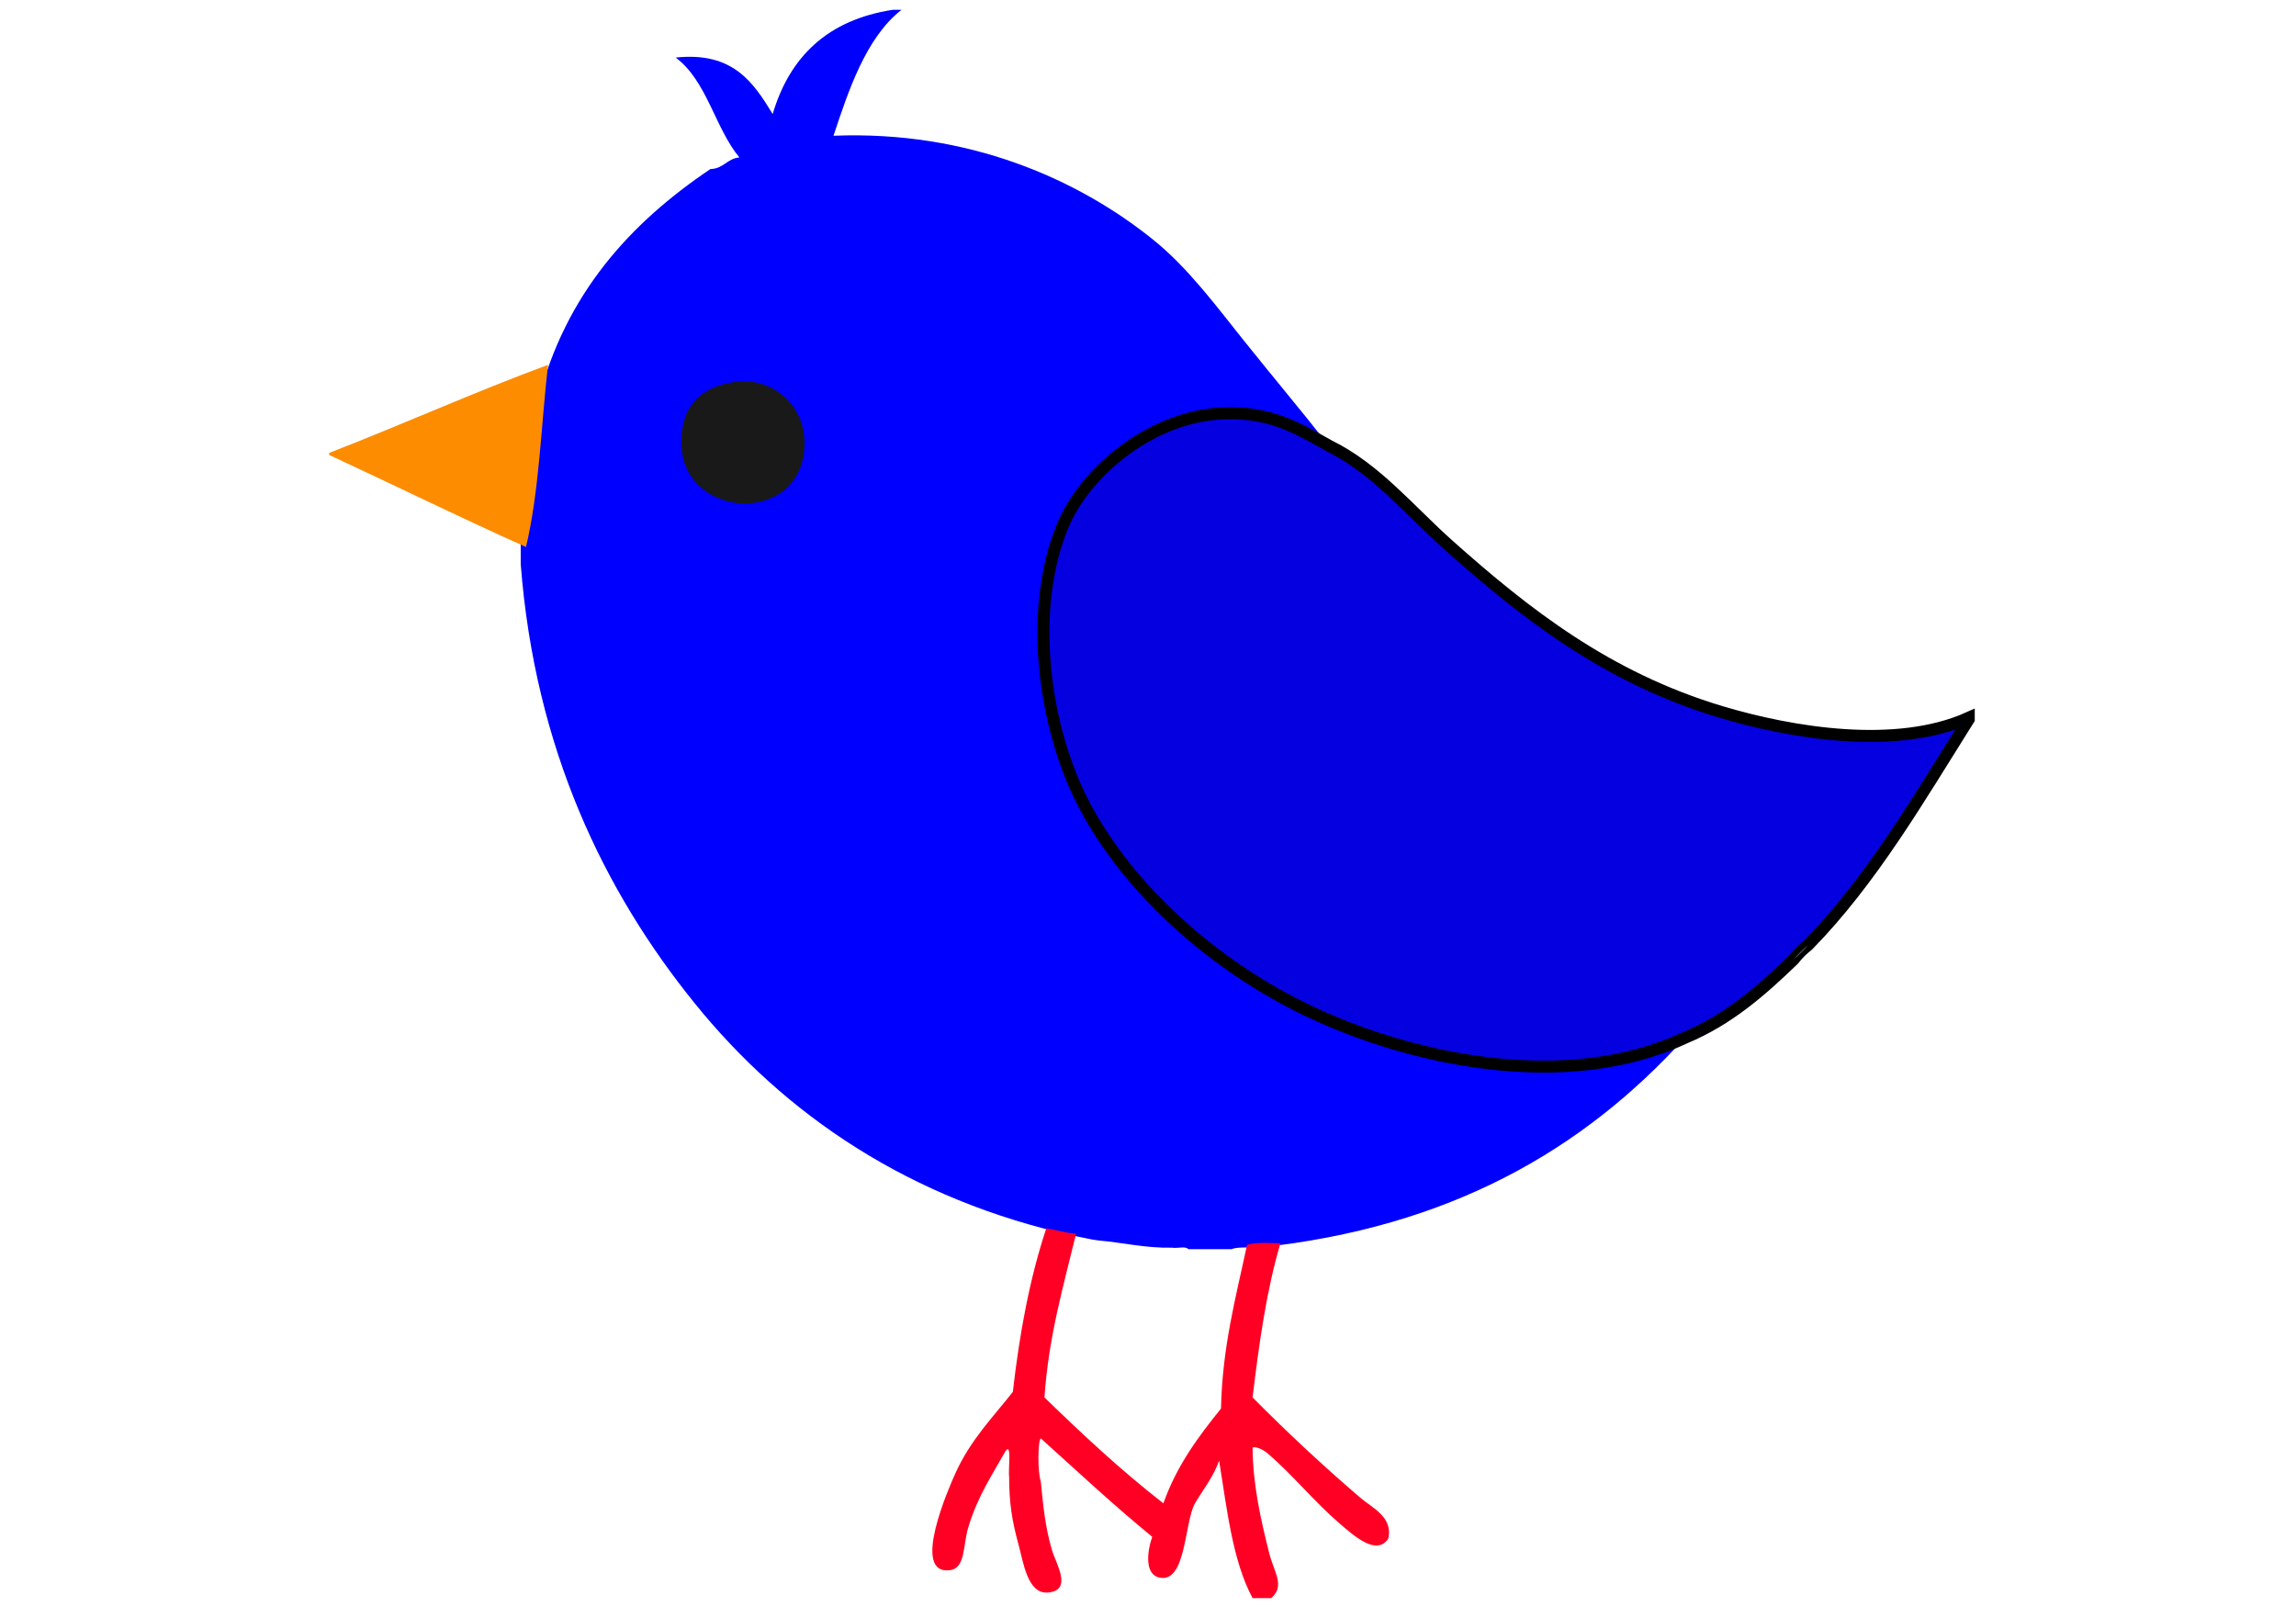
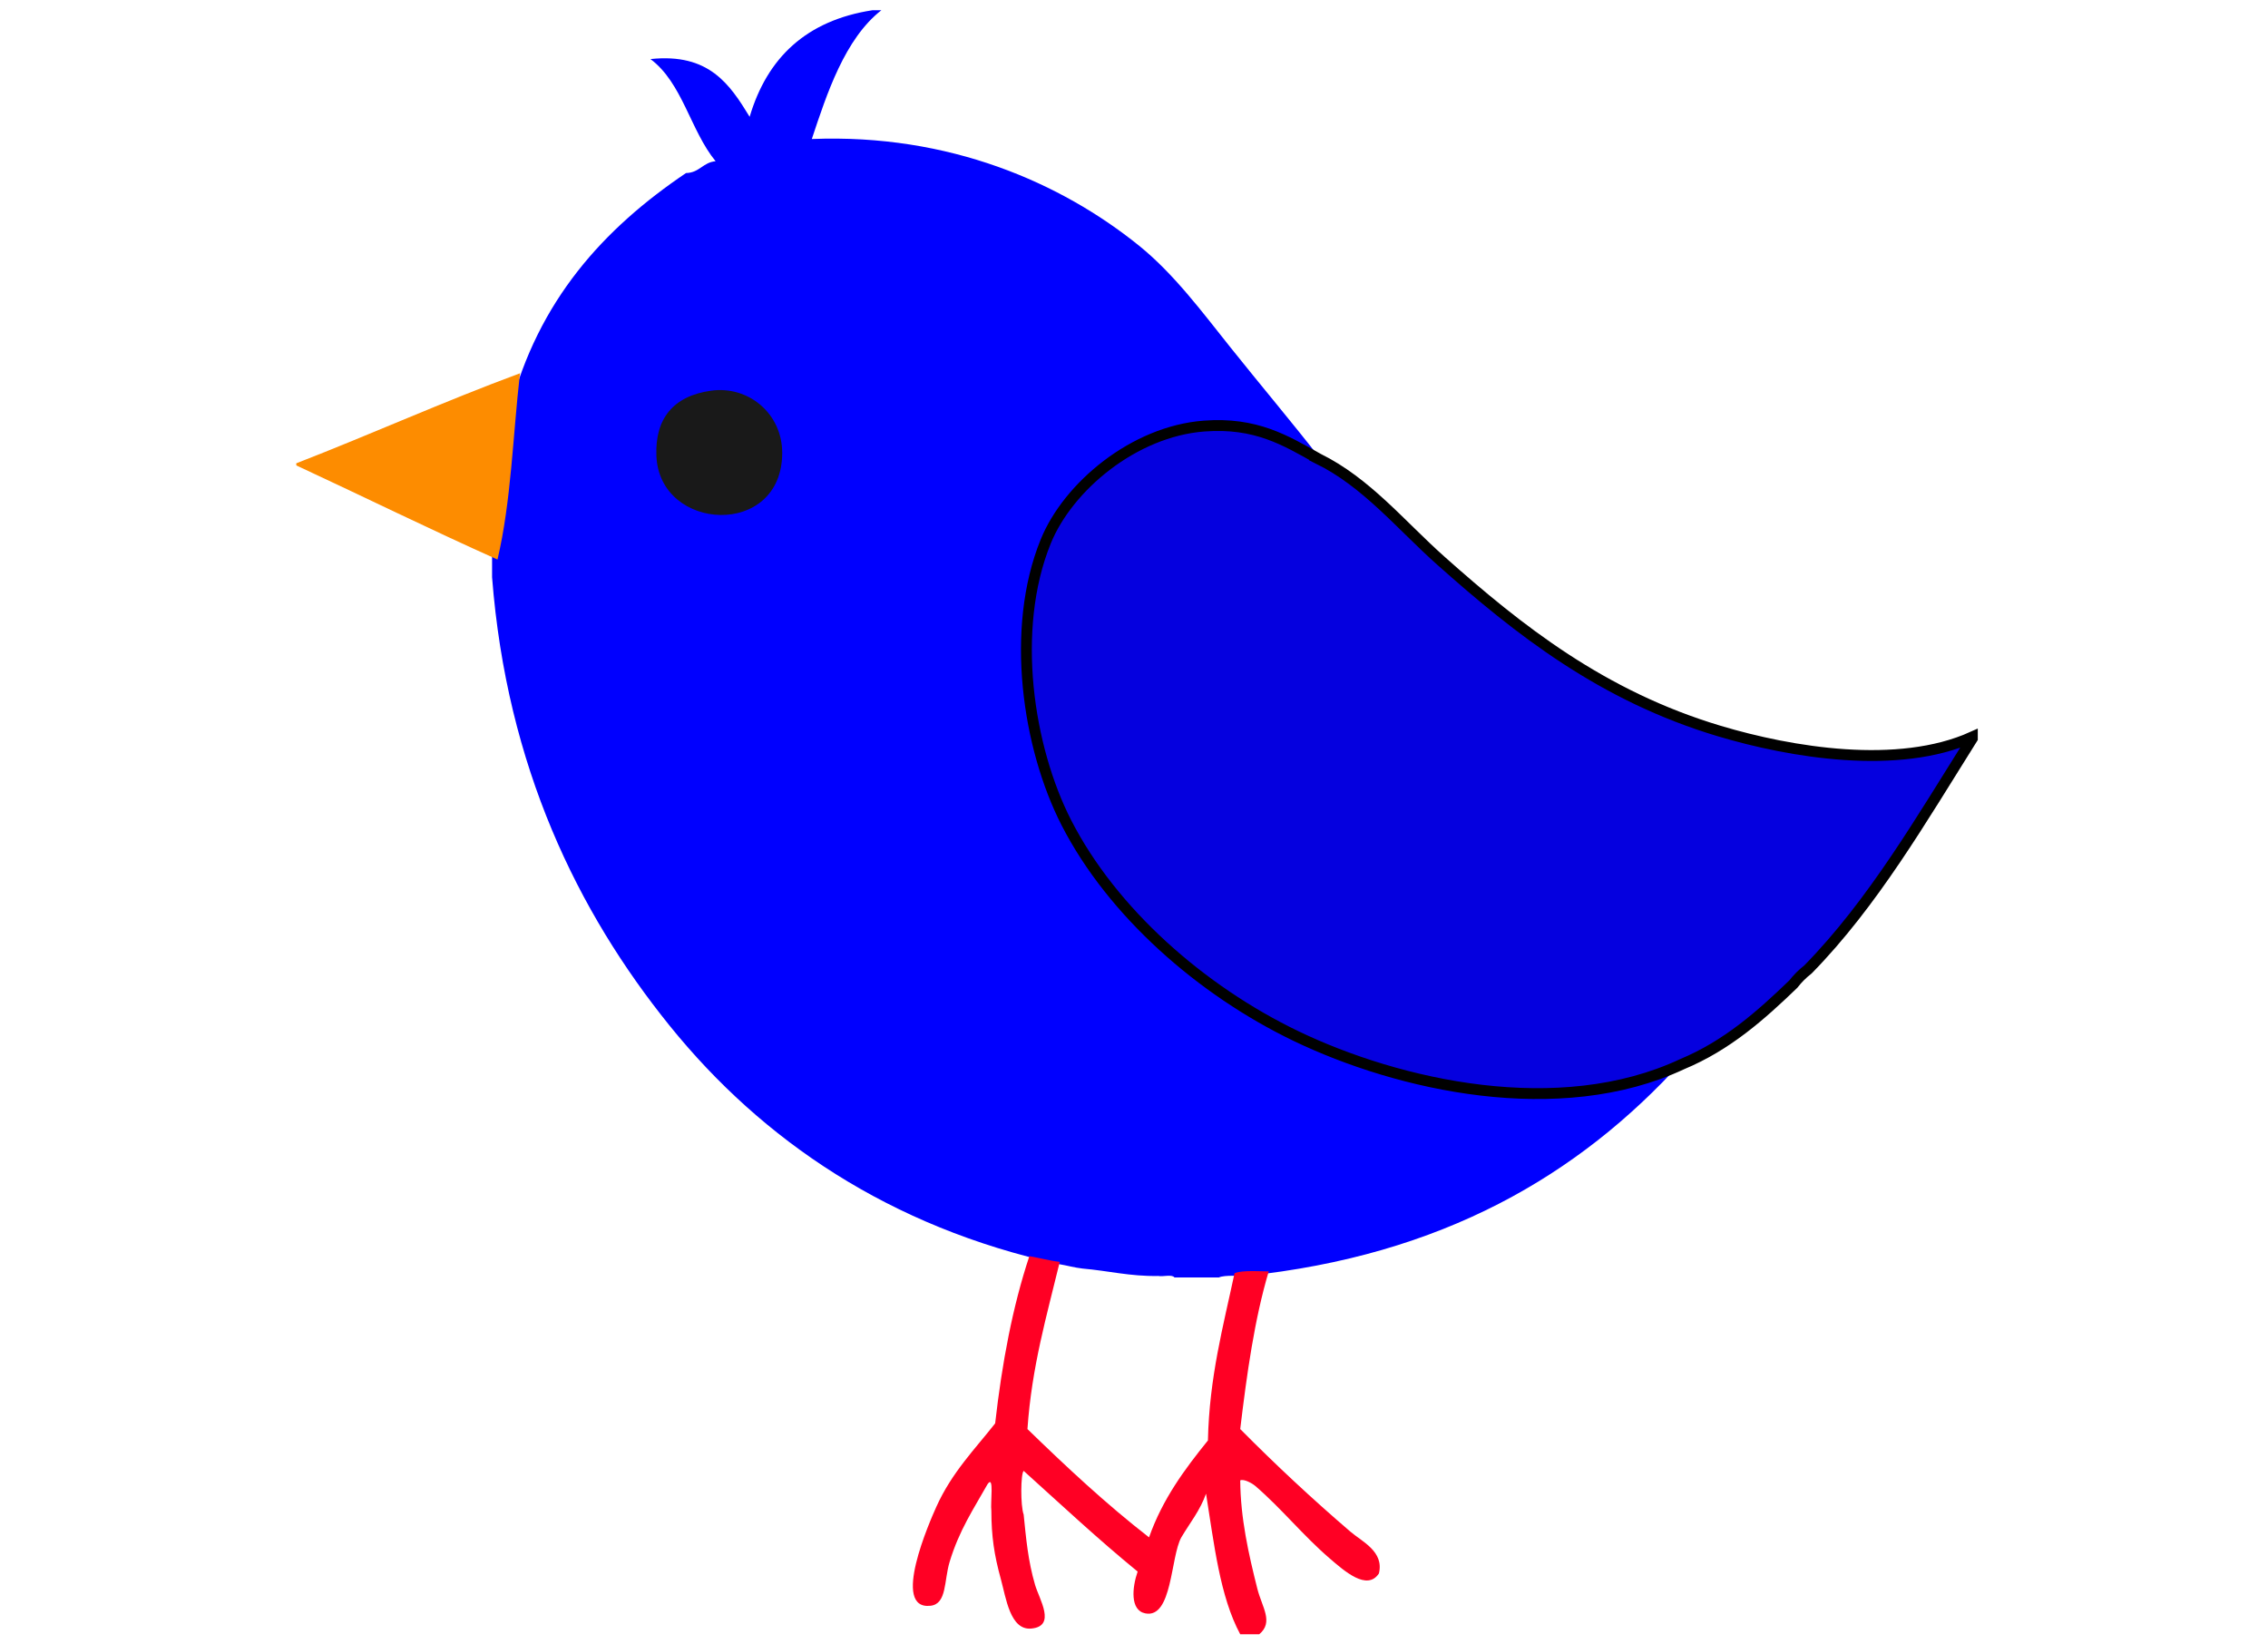
- <svg xmlns="http://www.w3.org/2000/svg" width="10.991in" height="7.692in">
+ <svg xmlns="http://www.w3.org/2000/svg" width="11.997in" height="8.693in">
  <g>
-     <path id="svg_5" d="m410.32,4.493c1.332,0 2.661,0 3.993,0c-16.45,12.83 -24.529,37.579 -31.276,57.895c61.796,-2.455 112.091,19.696 147.064,47.912c15.734,12.695 28.539,30 41.26,45.916c13.361,16.72 27.399,33.389 39.26,48.578c-14.621,-8.184 -27.934,-16.409 -51.239,-14.639c-31.563,2.395 -61.159,27.203 -71.204,51.906c-16.052,39.475 -8.014,92.629 9.317,126.436c20.614,40.213 60.575,75.34 103.145,95.825c46.144,22.202 118.263,38.557 173.684,12.643c-46.404,51.197 -107.877,87.326 -196.31,96.492c-1.501,0.073 -9.426,-0.568 -11.979,0.667c-6.654,0 -13.309,0 -19.963,0c-1.14,-1.524 -5.081,-0.246 -7.32,-0.667c-12.657,0.232 -22.497,-2.349 -33.938,-3.326c-3.785,-0.43 -7.039,-1.392 -10.648,-1.997c-76.02,-16.591 -133.393,-55.619 -175.014,-107.14c-41.397,-51.243 -73.248,-116.557 -79.854,-201.632c0,-2.883 0,-5.767 0,-8.65c-0.424,-2.459 0.861,-6.629 -0.665,-7.985c0,-0.221 0,-0.444 0,-0.665c4.322,-17.86 5.852,-38.513 8.651,-57.895c12.663,-49.223 42.23,-81.545 79.189,-106.472c6.079,-0.133 7.604,-4.817 13.309,-5.323c-11.307,-13.758 -14.905,-35.226 -29.28,-45.916c26.313,-2.799 35.665,11.362 44.586,25.953c7.868,-26.516 25.44,-43.325 55.233,-47.914l0,0l0,-0z" fill="#0000FF" clip-rule="evenodd" fill-rule="evenodd" />
-     <path fill="#191919" id="svg_6" d="m337.786,175.514c16.846,-2.319 31.942,10.354 31.942,27.949c0,38.468 -55.206,35.559 -56.564,1.332c-0.663,-16.697 7.601,-26.937 24.621,-29.28z" clip-rule="evenodd" fill-rule="evenodd" />
-     <path stroke="#000000" id="svg_7" d="m610.621,204.794c21.84,10.75 37.074,29.754 55.233,45.916c34.997,31.15 72.519,60.794 125.105,76.527c32.382,9.688 80.395,17.692 113.792,2.662c0,0.222 0,0.444 0,0.665c-22.865,36.359 -44.574,73.875 -73.865,103.81c-2.498,1.94 -4.716,4.158 -6.656,6.655c-14.576,14.039 -29.709,27.519 -49.908,35.935c-55.421,25.915 -127.54,9.56 -173.684,-12.643c-42.571,-20.487 -82.531,-55.613 -103.145,-95.825c-17.33,-33.806 -25.369,-86.961 -9.317,-126.436c10.045,-24.703 39.641,-49.511 71.204,-51.906c23.305,-1.769 36.618,6.455 51.239,14.639z" stroke-miterlimit="10" stroke-width="5.51" fill="#0500DF" clip-rule="evenodd" fill-rule="evenodd" />
-     <path id="svg_8" d="m824.232,441.029c1.94,-2.497 4.158,-4.715 6.656,-6.655c-1.941,2.497 -4.159,4.716 -6.656,6.655z" fill="#434F53" clip-rule="evenodd" fill-rule="evenodd" />
-     <path id="svg_9" d="m588.438,571.39c-6.402,21.499 -9.821,45.977 -12.81,70.883c15.865,15.992 32.02,31.106 49.532,46.119c5.249,4.498 15.232,8.921 12.809,18.786c-5.299,8.042 -15.585,-1.136 -22.205,-6.832c-11.928,-10.267 -21.576,-22.346 -33.305,-32.45c-1.555,-1.344 -5.204,-3.288 -6.832,-2.564c0.122,17.039 3.764,33.105 7.686,48.678c2.101,8.341 7.464,15.055 0.854,20.496c-2.847,0 -5.694,0 -8.54,0c-9.176,-17.013 -11.737,-40.642 -15.371,-63.197c-2.66,7.591 -7.305,13.193 -11.104,19.641c-4.904,8.702 -3.982,36.624 -16.225,34.16c-6.892,-1.385 -5.895,-11.629 -3.417,-18.786c-17.709,-14.459 -34.322,-30.015 -51.24,-45.263c-1.338,1.251 -1.484,15.57 0,19.64c1.088,10.733 1.954,20.782 5.125,31.6c1.895,6.466 9.678,18.599 -1.707,19.641c-9.511,0.872 -11.363,-13.882 -13.665,-22.205c-3.032,-10.966 -4.249,-19.331 -4.271,-30.743c-0.512,-3.515 1.379,-16.46 -1.707,-11.957c-6.17,10.992 -12.736,20.602 -17.08,35.014c-2.525,8.372 -1.166,18.801 -8.541,19.641c-18.013,2.056 -0.221,-38.208 2.562,-44.407c7.004,-15.601 17.568,-26.179 26.475,-37.577c3.069,-27.106 7.841,-52.509 15.373,-75.153c4.632,0.775 8.808,2.009 13.664,2.56c-5.812,24.081 -12.613,47.168 -14.518,75.153c17.472,16.973 35.274,33.615 54.657,48.679c6.088,-17.254 16.043,-30.642 26.474,-43.554c0.617,-28.42 6.855,-51.22 11.956,-75.154c3.28,-1.577 13.449,-0.758 15.375,-0.851z" fill="#FF0024" clip-rule="evenodd" fill-rule="evenodd" />
-     <path id="svg_10" d="m151.249,208.169c33.983,-13.192 66.02,-27.682 100.596,-40.478c-3.209,28.02 -3.954,57.688 -10.117,83.732c-30.595,-13.693 -60.201,-28.272 -90.412,-42.306c-0.022,-0.316 -0.045,-0.632 -0.067,-0.949z" fill="#FD8C00" clip-rule="evenodd" fill-rule="evenodd" />
+     <path fill-rule="evenodd" clip-rule="evenodd" fill="#0000FF" d="m443.068,5.187c1.504,0 3.006,0 4.51,0c-18.582,14.493 -27.708,42.449 -35.329,65.399c69.806,-2.774 126.618,22.249 166.124,54.122c17.773,14.34 32.238,33.888 46.607,51.867c15.093,18.887 30.95,37.717 44.349,54.874c-16.516,-9.245 -31.554,-18.536 -57.88,-16.537c-35.654,2.705 -69.086,30.729 -80.433,58.633c-18.133,44.591 -9.053,104.635 10.524,142.823c23.286,45.425 68.426,85.104 116.513,108.245c52.124,25.08 133.59,43.554 196.194,14.281c-52.418,57.832 -121.858,98.644 -221.752,108.997c-1.695,0.083 -10.647,-0.641 -13.531,0.753c-7.517,0 -15.034,0 -22.551,0c-1.287,-1.721 -5.739,-0.277 -8.268,-0.753c-14.298,0.262 -25.413,-2.654 -38.336,-3.757c-4.275,-0.486 -7.951,-1.573 -12.028,-2.256c-85.872,-18.742 -150.682,-62.827 -197.697,-121.026c-46.763,-57.884 -82.742,-131.664 -90.204,-227.765c0,-3.257 0,-6.514 0,-9.771c-0.479,-2.778 0.973,-7.488 -0.751,-9.02c0,-0.25 0,-0.501 0,-0.751c4.882,-20.174 6.61,-43.504 9.773,-65.399c14.304,-55.603 47.704,-92.113 89.452,-120.272c6.867,-0.15 8.59,-5.441 15.034,-6.013c-12.773,-15.541 -16.836,-39.791 -33.075,-51.867c29.723,-3.162 40.287,12.835 50.365,29.316c8.888,-29.953 28.737,-48.94 62.391,-54.124l0,0l0,-0z" id="svg_5" />
+     <path fill-rule="evenodd" clip-rule="evenodd" d="m361.133,198.372c19.029,-2.62 36.082,11.696 36.082,31.571c0,43.453 -62.361,40.168 -63.894,1.504c-0.749,-18.861 8.586,-30.428 27.812,-33.075z" id="svg_6" fill="#191919" />
+     <path fill-rule="evenodd" clip-rule="evenodd" fill="#0500DF" stroke-width="5.51" stroke-miterlimit="10" d="m669.329,232.876c24.671,12.144 41.88,33.611 62.392,51.867c39.533,35.188 81.917,68.673 141.32,86.445c36.579,10.943 90.815,19.985 128.54,3.007c0,0.251 0,0.501 0,0.751c-25.828,41.071 -50.351,83.449 -83.438,117.265c-2.821,2.191 -5.327,4.697 -7.518,7.517c-16.465,15.858 -33.56,31.086 -56.376,40.592c-62.604,29.274 -144.07,10.799 -196.194,-14.281c-48.088,-23.142 -93.227,-62.82 -116.513,-108.245c-19.576,-38.188 -28.657,-98.232 -10.524,-142.823c11.347,-27.904 44.779,-55.928 80.432,-58.633c26.326,-1.999 41.364,7.292 57.88,16.537z" id="svg_7" stroke="#000000" />
+     <path fill-rule="evenodd" clip-rule="evenodd" fill="#FF0024" d="m644.271,645.555c-7.231,24.286 -11.094,51.936 -14.47,80.07c17.921,18.064 36.17,35.137 55.951,52.097c5.929,5.082 17.206,10.078 14.47,21.221c-5.986,9.084 -17.604,-1.283 -25.083,-7.718c-13.473,-11.598 -24.372,-25.242 -37.622,-36.656c-1.757,-1.518 -5.878,-3.715 -7.718,-2.896c0.137,19.247 4.252,37.396 8.682,54.987c2.374,9.423 8.432,17.007 0.964,23.153c-3.216,0 -6.432,0 -9.646,0c-10.365,-19.218 -13.258,-45.91 -17.364,-71.388c-3.004,8.575 -8.252,14.903 -12.543,22.187c-5.539,9.83 -4.498,41.371 -18.328,38.588c-7.785,-1.565 -6.659,-13.136 -3.86,-21.221c-20.004,-16.333 -38.77,-33.905 -57.881,-51.13c-1.511,1.414 -1.676,17.588 0,22.186c1.229,12.124 2.208,23.475 5.789,35.696c2.14,7.304 10.932,21.01 -1.929,22.187c-10.744,0.985 -12.836,-15.681 -15.436,-25.083c-3.425,-12.387 -4.8,-21.836 -4.824,-34.727c-0.578,-3.97 1.558,-18.593 -1.929,-13.506c-6.97,12.417 -14.387,23.272 -19.294,39.552c-2.852,9.457 -1.317,21.238 -9.648,22.187c-20.347,2.323 -0.25,-43.159 2.894,-50.163c7.911,-17.623 19.845,-29.572 29.906,-42.448c3.467,-30.619 8.858,-59.315 17.365,-84.893c5.232,0.875 9.95,2.269 15.435,2.892c-6.565,27.202 -14.248,53.281 -16.399,84.893c19.736,19.173 39.846,37.972 61.74,54.988c6.877,-19.49 18.122,-34.613 29.906,-49.198c0.697,-32.104 7.744,-57.858 13.505,-84.894c3.705,-1.782 15.192,-0.856 17.368,-0.961z" id="svg_9" />
+     <path fill-rule="evenodd" clip-rule="evenodd" fill="#FD8C00" d="m150.42,235.259c38.387,-14.902 74.576,-31.27 113.634,-45.724c-3.625,31.652 -4.466,65.165 -11.428,94.584c-34.56,-15.468 -68.003,-31.936 -102.13,-47.789c-0.025,-0.357 -0.051,-0.714 -0.076,-1.072z" id="svg_10" />
  </g>
</svg>
